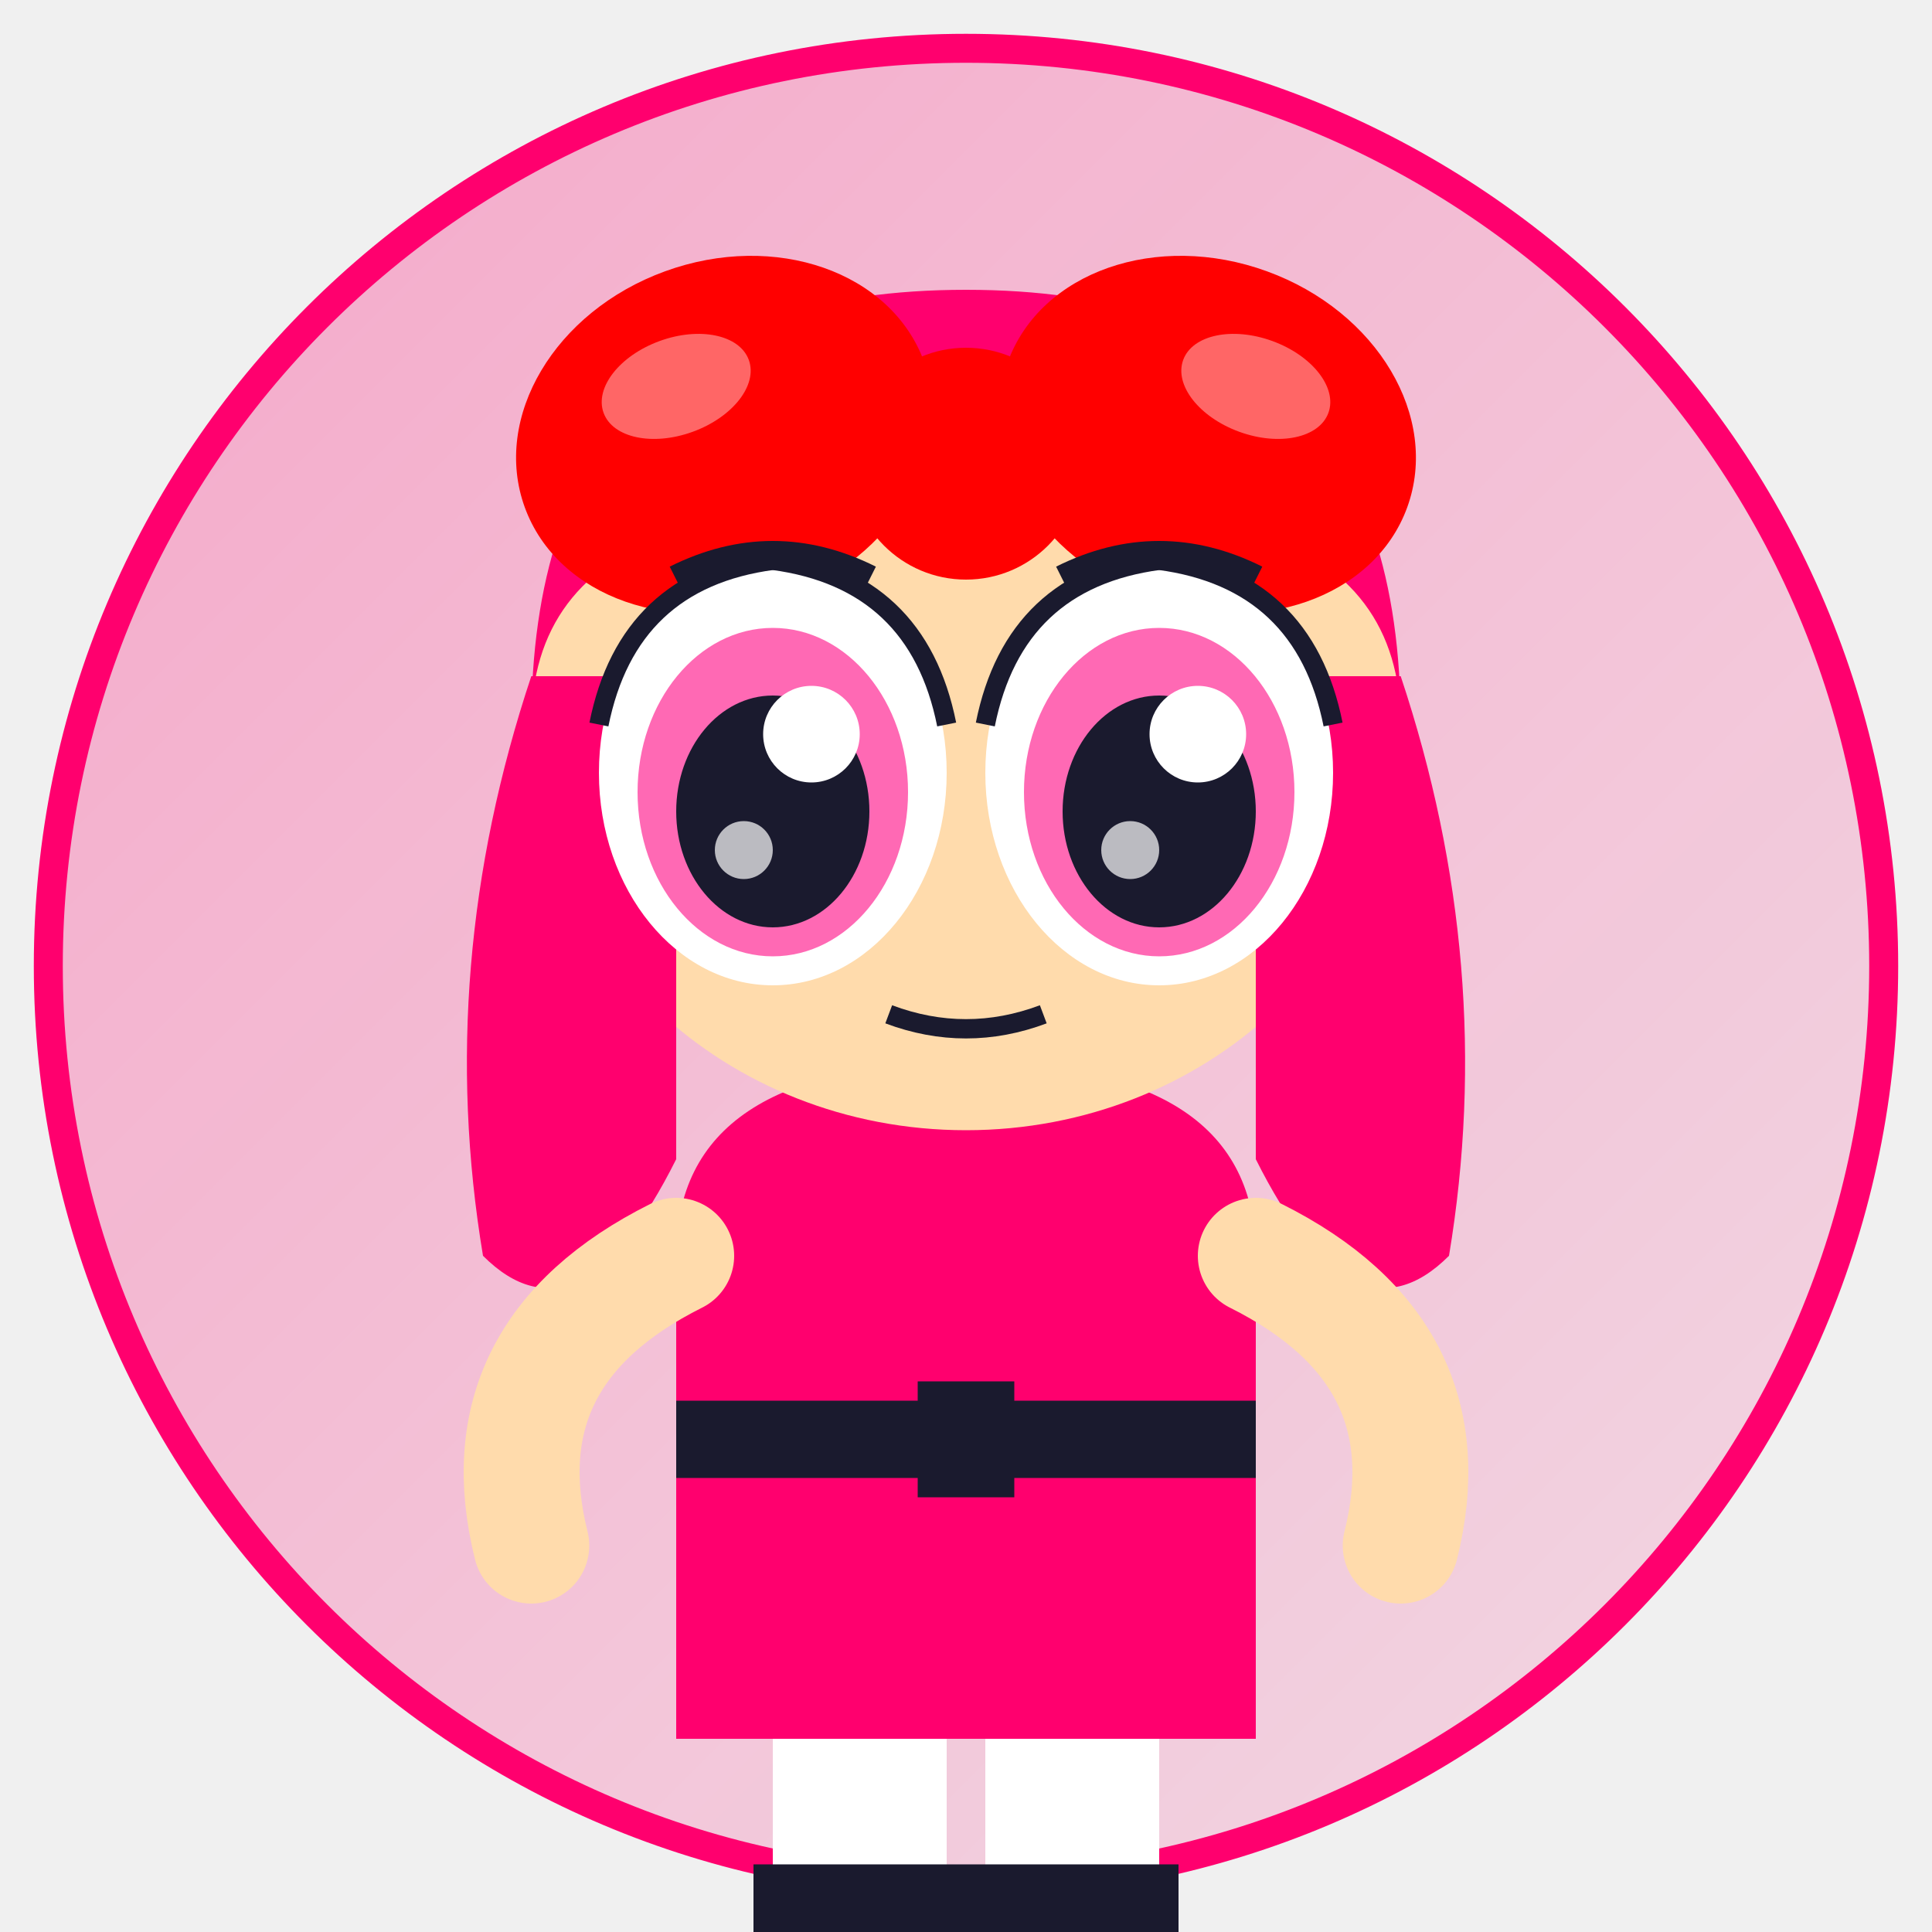
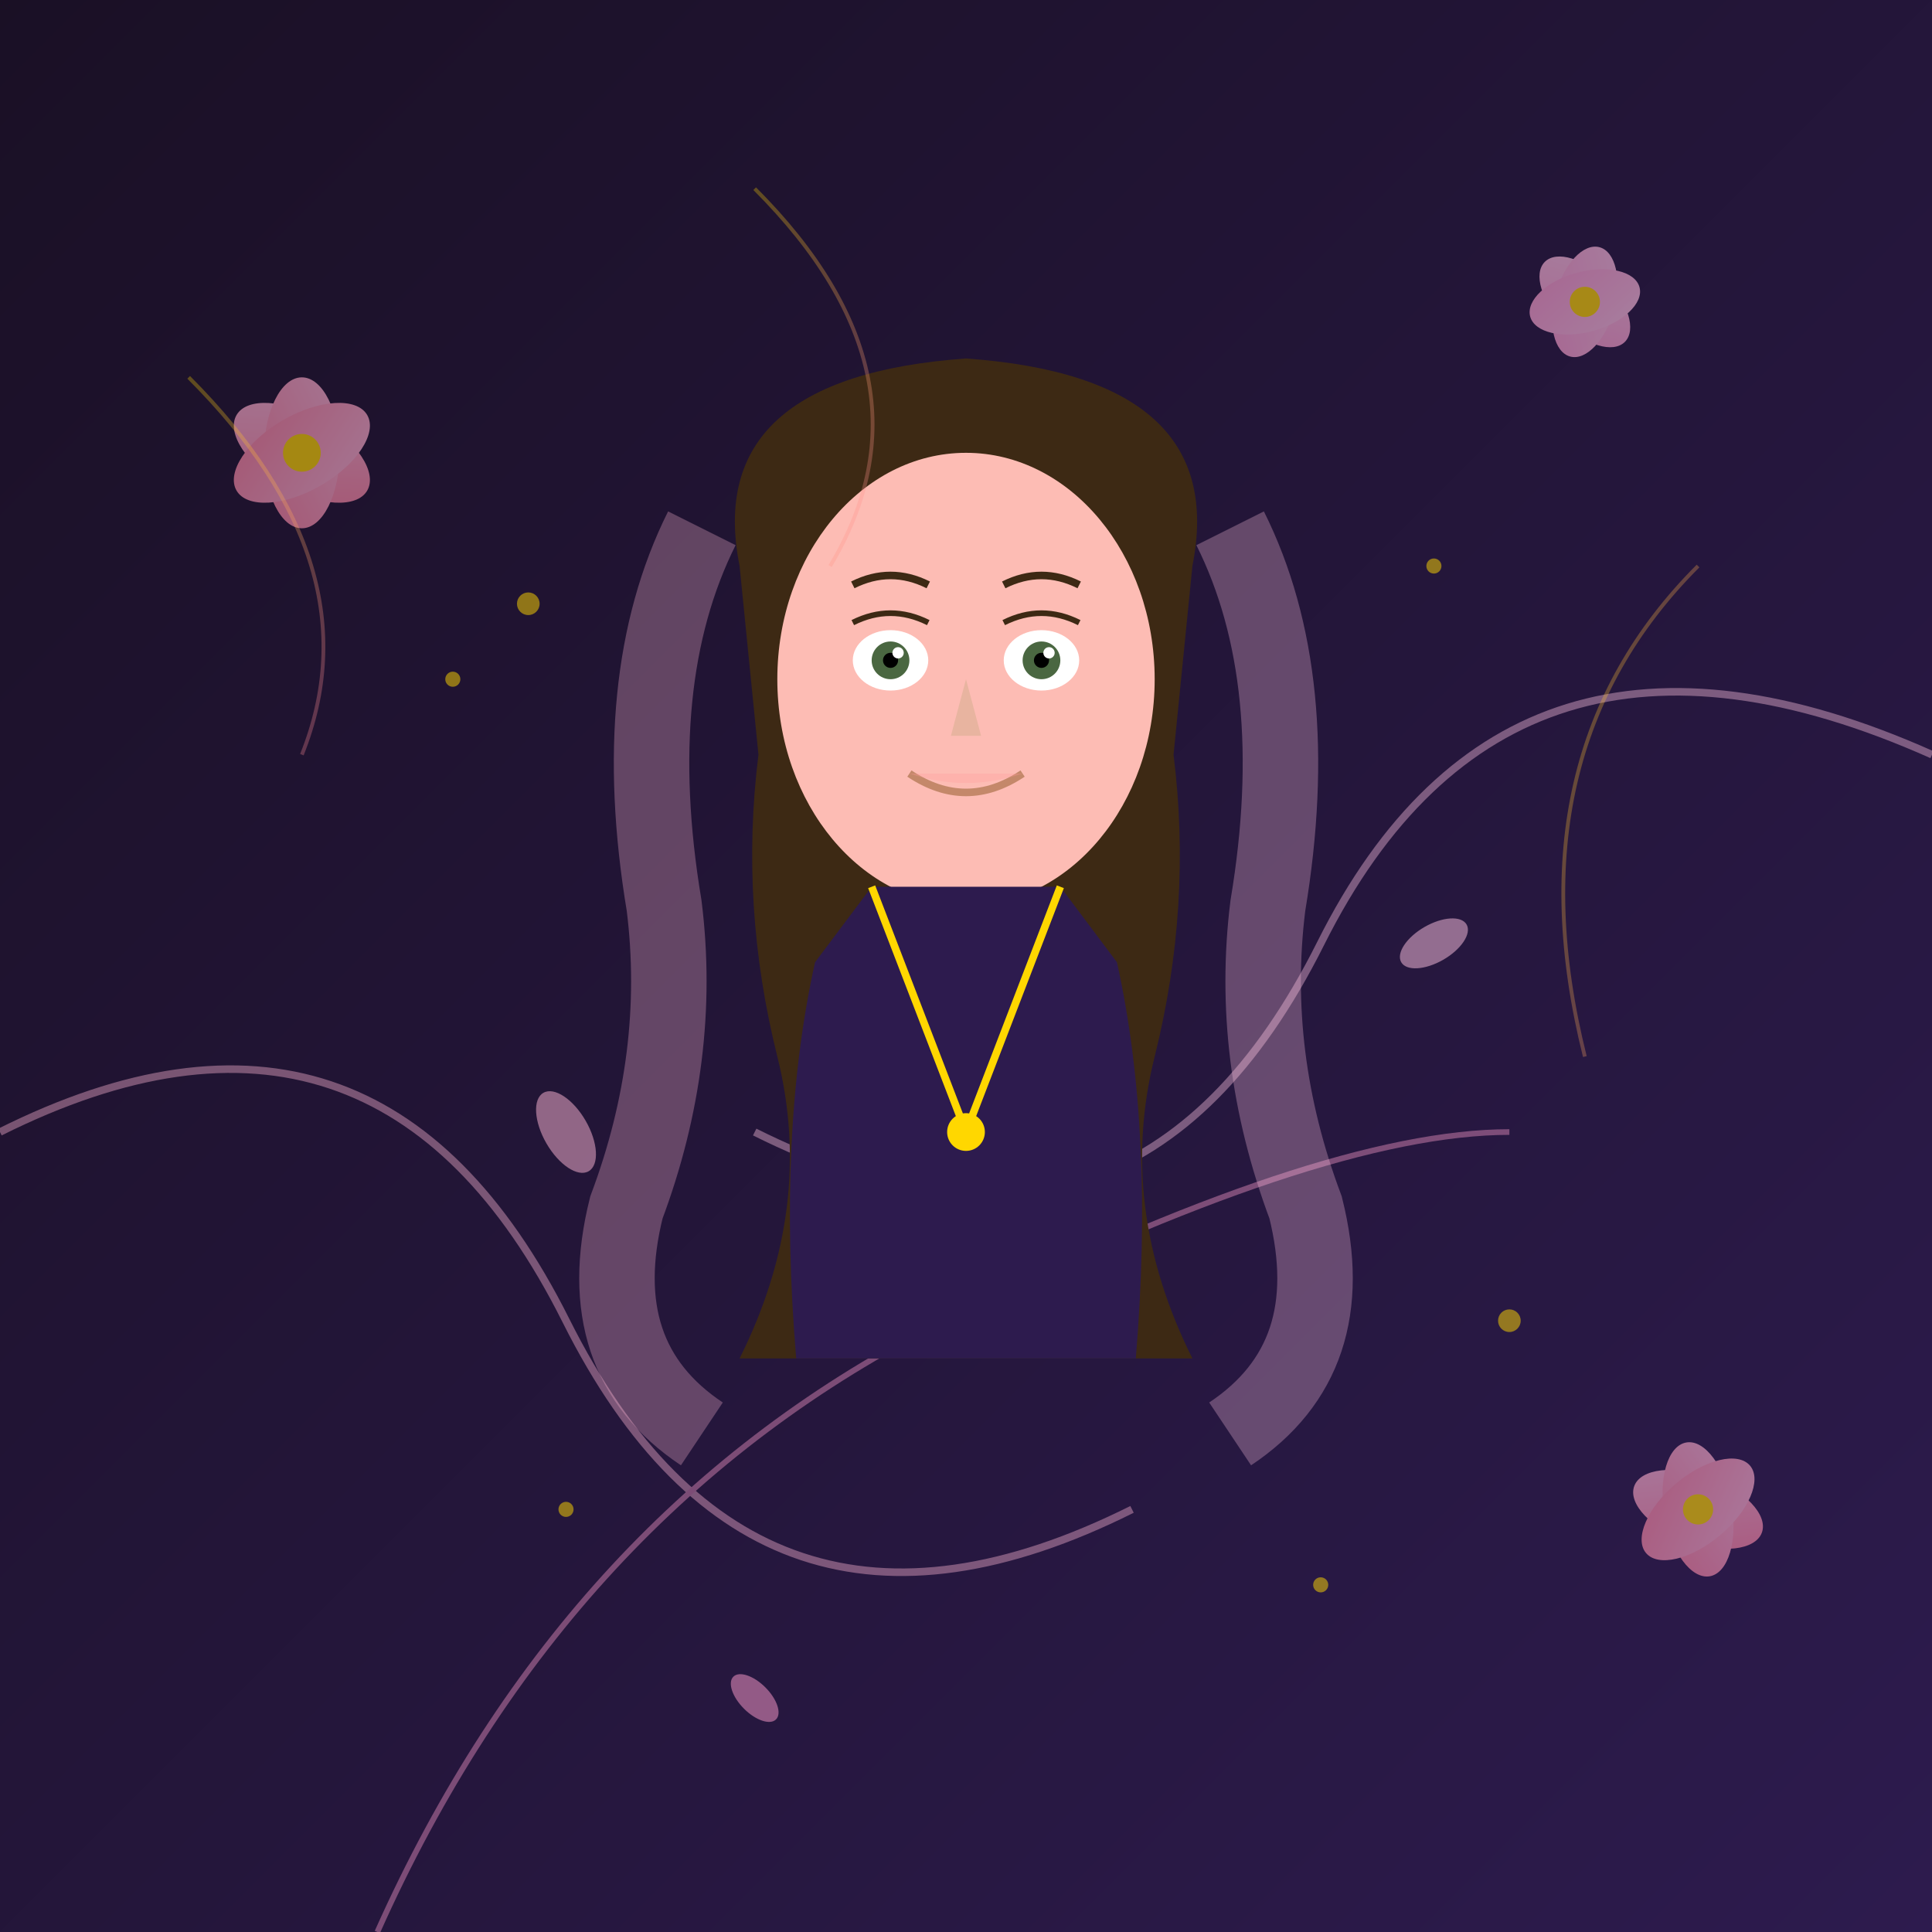
- <svg xmlns="http://www.w3.org/2000/svg" viewBox="0 0 200 200">
+ <svg xmlns="http://www.w3.org/2000/svg" viewBox="0 0 512 512">
  <defs>
-     <linearGradient id="blossomBg" x1="0%" y1="0%" x2="100%" y2="100%">
-       <stop offset="0%" style="stop-color:#ff006e;stop-opacity:0.3" />
-       <stop offset="100%" style="stop-color:#ff006e;stop-opacity:0.1" />
+     <linearGradient id="bg-blossom" x1="0%" y1="0%" x2="100%" y2="100%">
+       <stop offset="0%" style="stop-color:#1a1025" />
+       <stop offset="100%" style="stop-color:#2d1b4e" />
+     </linearGradient>
+     <linearGradient id="petal1" x1="0%" y1="0%" x2="100%" y2="100%">
+       <stop offset="0%" style="stop-color:#ffb7d5" />
+       <stop offset="100%" style="stop-color:#ff85a2" />
+     </linearGradient>
+     <linearGradient id="petal2" x1="0%" y1="0%" x2="100%" y2="100%">
+       <stop offset="0%" style="stop-color:#ffc4e1" />
+       <stop offset="100%" style="stop-color:#ff9ecd" />
+     </linearGradient>
+     <linearGradient id="glow-blossom" x1="0%" y1="0%" x2="100%" y2="100%">
+       <stop offset="0%" style="stop-color:#ffd700" />
+       <stop offset="100%" style="stop-color:#ff85a2" />
    </linearGradient>
  </defs>
-   <circle cx="100" cy="100" r="95" fill="url(#blossomBg)" stroke="#ff006e" stroke-width="3" />
-   <path d="M70 130 L70 180 L130 180 L130 130 Q130 110 100 110 Q70 110 70 130" fill="#ff006e" />
-   <rect x="70" y="145" width="60" height="8" fill="#1a1a2e" />
-   <rect x="95" y="143" width="10" height="12" fill="#1a1a2e" />
-   <rect x="88" y="95" width="24" height="20" fill="#ffdbac" />
-   <ellipse cx="100" cy="75" rx="45" ry="42" fill="#ffdbac" />
-   <path d="M55 70 Q45 100 50 130 Q60 140 70 120 L70 70" fill="#ff006e" />
-   <path d="M145 70 Q155 100 150 130 Q140 140 130 120 L130 70" fill="#ff006e" />
-   <path d="M55 75 Q55 30 100 30 Q145 30 145 75 Q145 60 130 55 Q100 50 100 55 Q100 50 70 55 Q55 60 55 75" fill="#ff006e" />
-   <g>
-     <ellipse cx="75" cy="45" rx="22" ry="18" fill="#ff0000" transform="rotate(-20 75 45)" />
-     <ellipse cx="125" cy="45" rx="22" ry="18" fill="#ff0000" transform="rotate(20 125 45)" />
-     <circle cx="100" cy="48" r="12" fill="#ff0000" />
-     <ellipse cx="70" cy="40" rx="8" ry="5" fill="#ff6666" transform="rotate(-20 70 40)" />
-     <ellipse cx="130" cy="40" rx="8" ry="5" fill="#ff6666" transform="rotate(20 130 40)" />
+   <rect width="512" height="512" fill="url(#bg-blossom)" />
+   <g opacity="0.4">
+     <path d="M0 300 Q100 250 150 350 T300 400" fill="none" stroke="#ffb7d5" stroke-width="2" />
+     <path d="M512 200 Q400 150 350 250 T200 300" fill="none" stroke="#ffc4e1" stroke-width="2" />
+     <path d="M100 512 Q150 400 250 350 T400 300" fill="none" stroke="#ff9ecd" stroke-width="1.5" />
  </g>
-   <g>
-     <ellipse cx="80" cy="80" rx="18" ry="22" fill="#ffffff" />
-     <ellipse cx="80" cy="82" rx="14" ry="17" fill="#ff69b4" />
-     <ellipse cx="80" cy="84" rx="10" ry="12" fill="#1a1a2e" />
-     <circle cx="84" cy="76" r="5" fill="#ffffff" />
-     <circle cx="77" cy="88" r="3" fill="#ffffff" opacity="0.7" />
-     <path d="M62 75 Q65 60 80 58 Q95 60 98 75" stroke="#1a1a2e" stroke-width="2" fill="none" />
-     <ellipse cx="120" cy="80" rx="18" ry="22" fill="#ffffff" />
-     <ellipse cx="120" cy="82" rx="14" ry="17" fill="#ff69b4" />
-     <ellipse cx="120" cy="84" rx="10" ry="12" fill="#1a1a2e" />
-     <circle cx="124" cy="76" r="5" fill="#ffffff" />
-     <circle cx="117" cy="88" r="3" fill="#ffffff" opacity="0.7" />
-     <path d="M102 75 Q105 60 120 58 Q135 60 138 75" stroke="#1a1a2e" stroke-width="2" fill="none" />
+   <g opacity="0.6">
+     <ellipse cx="80" cy="120" rx="20" ry="10" fill="url(#petal1)" transform="rotate(30 80 120)" />
+     <ellipse cx="80" cy="120" rx="20" ry="10" fill="url(#petal1)" transform="rotate(90 80 120)" />
+     <ellipse cx="80" cy="120" rx="20" ry="10" fill="url(#petal1)" transform="rotate(150 80 120)" />
+     <circle cx="80" cy="120" r="5" fill="#ffd700" />
+     <ellipse cx="420" cy="80" rx="15" ry="8" fill="url(#petal2)" transform="rotate(45 420 80)" />
+     <ellipse cx="420" cy="80" rx="15" ry="8" fill="url(#petal2)" transform="rotate(105 420 80)" />
+     <ellipse cx="420" cy="80" rx="15" ry="8" fill="url(#petal2)" transform="rotate(165 420 80)" />
+     <circle cx="420" cy="80" r="4" fill="#ffd700" />
+     <ellipse cx="450" cy="400" rx="18" ry="9" fill="url(#petal1)" transform="rotate(20 450 400)" />
+     <ellipse cx="450" cy="400" rx="18" ry="9" fill="url(#petal1)" transform="rotate(80 450 400)" />
+     <ellipse cx="450" cy="400" rx="18" ry="9" fill="url(#petal1)" transform="rotate(140 450 400)" />
+     <circle cx="450" cy="400" r="4" fill="#ffd700" />
  </g>
-   <path d="M70 60 Q80 55 90 60" stroke="#1a1a2e" stroke-width="3" fill="none" />
-   <path d="M110 60 Q120 55 130 60" stroke="#1a1a2e" stroke-width="3" fill="none" />
-   <path d="M92 105 Q100 108 108 105" stroke="#1a1a2e" stroke-width="2" fill="none" />
-   <path d="M70 130 Q50 140 55 160" stroke="#ffdbac" stroke-width="12" fill="none" stroke-linecap="round" />
-   <path d="M130 130 Q150 140 145 160" stroke="#ffdbac" stroke-width="12" fill="none" stroke-linecap="round" />
-   <rect x="80" y="180" width="18" height="15" fill="#ffffff" />
-   <rect x="102" y="180" width="18" height="15" fill="#ffffff" />
-   <rect x="78" y="193" width="22" height="7" fill="#1a1a2e" />
-   <rect x="100" y="193" width="22" height="7" fill="#1a1a2e" />
+   <g fill="#ffd700" opacity="0.5">
+     <circle cx="120" cy="180" r="2" />
+     <circle cx="140" cy="160" r="3" />
+     <circle cx="380" cy="150" r="2" />
+     <circle cx="400" cy="350" r="3" />
+     <circle cx="150" cy="400" r="2" />
+     <circle cx="350" cy="420" r="2" />
+   </g>
+   <g transform="translate(256, 280)">
+     <path d="M-70 -140 Q-90 -100 -80 -40 Q-75 0 -90 40 Q-100 80 -70 100" fill="none" stroke="#ffb7d5" stroke-width="20" opacity="0.3" />
+     <path d="M70 -140 Q90 -100 80 -40 Q75 0 90 40 Q100 80 70 100" fill="none" stroke="#ffc4e1" stroke-width="20" opacity="0.3" />
+     <path d="M-60 -130 Q-70 -180 0 -185 Q70 -180 60 -130 L55 -80 Q60 -40 50 0 Q40 40 60 80 L-60 80 Q-40 40 -50 0 Q-60 -40 -55 -80 Z" fill="#3d2914" />
+     <ellipse cx="0" cy="-100" rx="50" ry="60" fill="#fdbcb4" />
+     <ellipse cx="-20" cy="-105" rx="10" ry="8" fill="#fff" />
+     <ellipse cx="20" cy="-105" rx="10" ry="8" fill="#fff" />
+     <circle cx="-20" cy="-105" r="5" fill="#4a6741" />
+     <circle cx="20" cy="-105" r="5" fill="#4a6741" />
+     <circle cx="-20" cy="-105" r="2" fill="#000" />
+     <circle cx="20" cy="-105" r="2" fill="#000" />
+     <circle cx="-18" cy="-107" r="1.5" fill="#fff" />
+     <circle cx="22" cy="-107" r="1.5" fill="#fff" />
+     <path d="M-30 -115 Q-20 -120 -10 -115" fill="none" stroke="#3d2914" stroke-width="1.5" />
+     <path d="M10 -115 Q20 -120 30 -115" fill="none" stroke="#3d2914" stroke-width="1.5" />
+     <path d="M-30 -125 Q-20 -130 -10 -125" fill="none" stroke="#3d2914" stroke-width="2" />
+     <path d="M10 -125 Q20 -130 30 -125" fill="none" stroke="#3d2914" stroke-width="2" />
+     <path d="M0 -100 L-4 -85 L4 -85" fill="#e8b4a0" />
+     <path d="M-15 -75 Q0 -65 15 -75" fill="none" stroke="#c4886a" stroke-width="2" />
+     <path d="M-15 -75 Q0 -70 15 -75" fill="#ff9999" opacity="0.3" />
+     <rect x="-15" y="-45" width="30" height="25" fill="#fdbcb4" />
+     <path d="M-40 -25 Q-50 20 -45 80 L45 80 Q50 20 40 -25 L25 -45 L-25 -45 Z" fill="#2d1b4e" />
+     <path d="M-25 -45 L0 20 L25 -45" fill="none" stroke="#ffd700" stroke-width="2" />
+     <circle cx="0" cy="20" r="5" fill="#ffd700" />
+   </g>
+   <g opacity="0.5">
+     <ellipse cx="150" cy="300" rx="12" ry="6" fill="#ffb7d5" transform="rotate(60 150 300)" />
+     <ellipse cx="380" cy="250" rx="10" ry="5" fill="#ffc4e1" transform="rotate(-30 380 250)" />
+     <ellipse cx="200" cy="450" rx="8" ry="4" fill="#ff9ecd" transform="rotate(45 200 450)" />
+   </g>
+   <g opacity="0.3" stroke="url(#glow-blossom)" stroke-width="1" fill="none">
+     <path d="M50 100 Q100 150 80 200" />
+     <path d="M450 150 Q400 200 420 280" />
+     <path d="M200 50 Q250 100 220 150" />
+   </g>
</svg>
